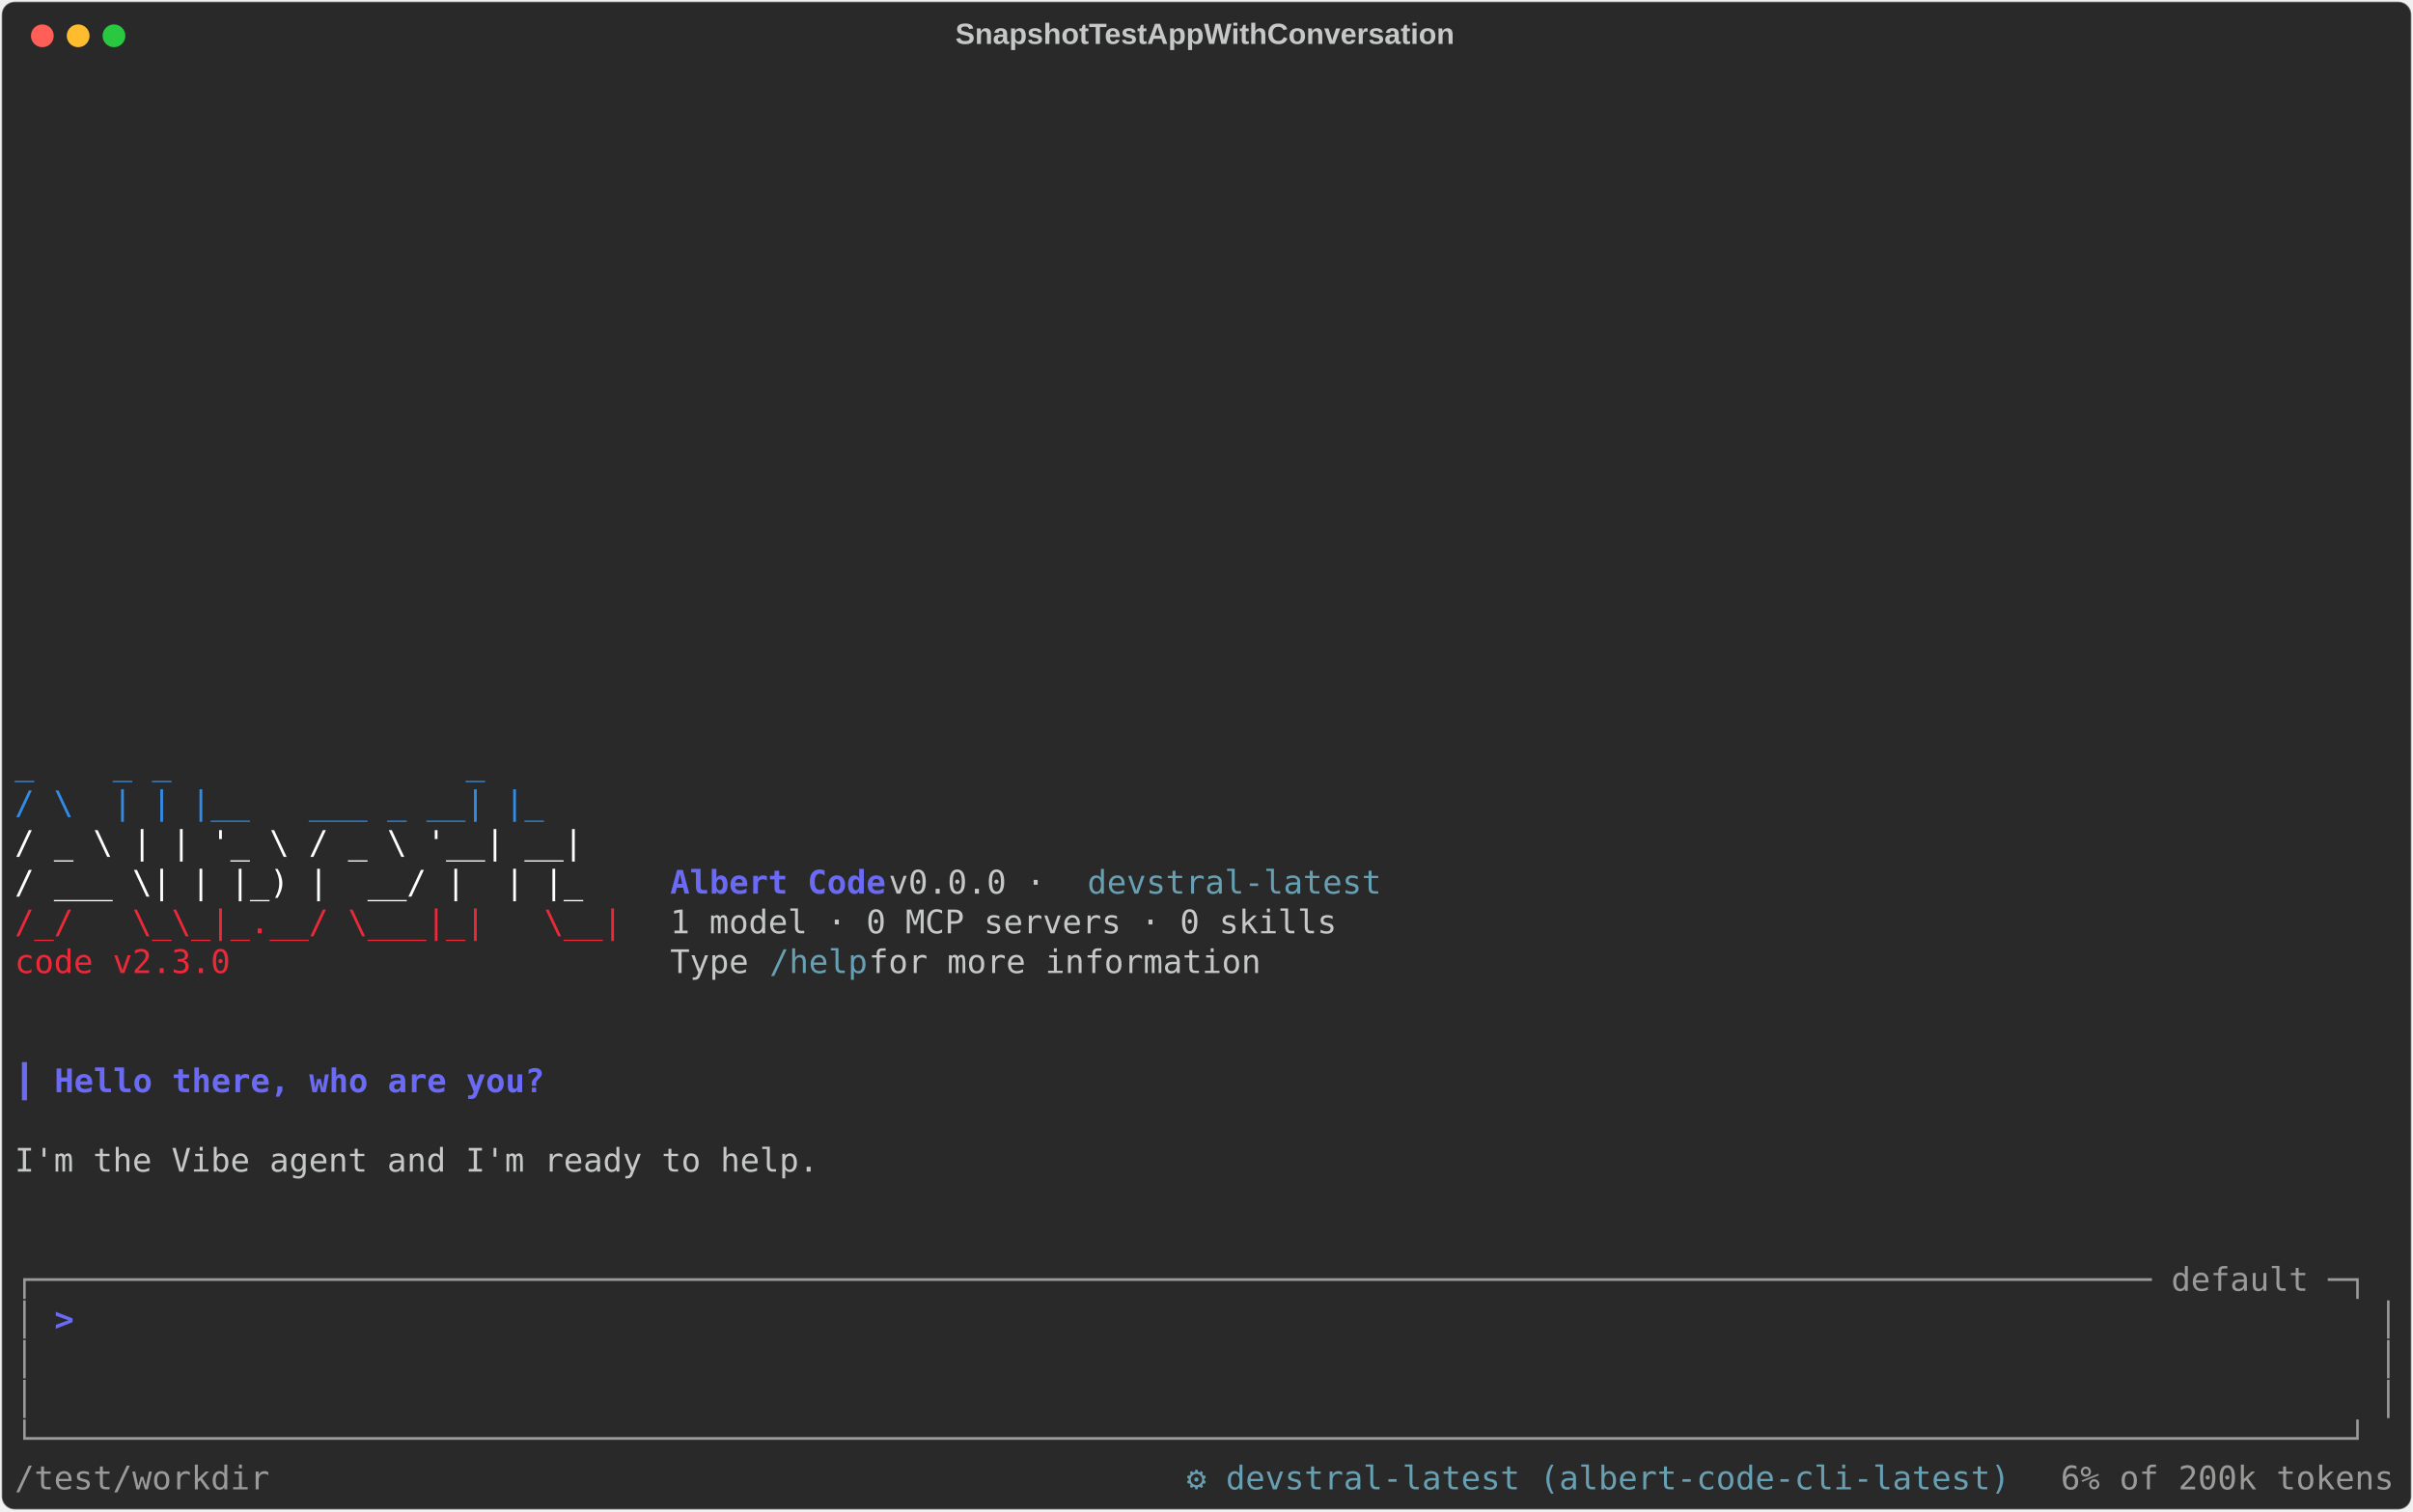
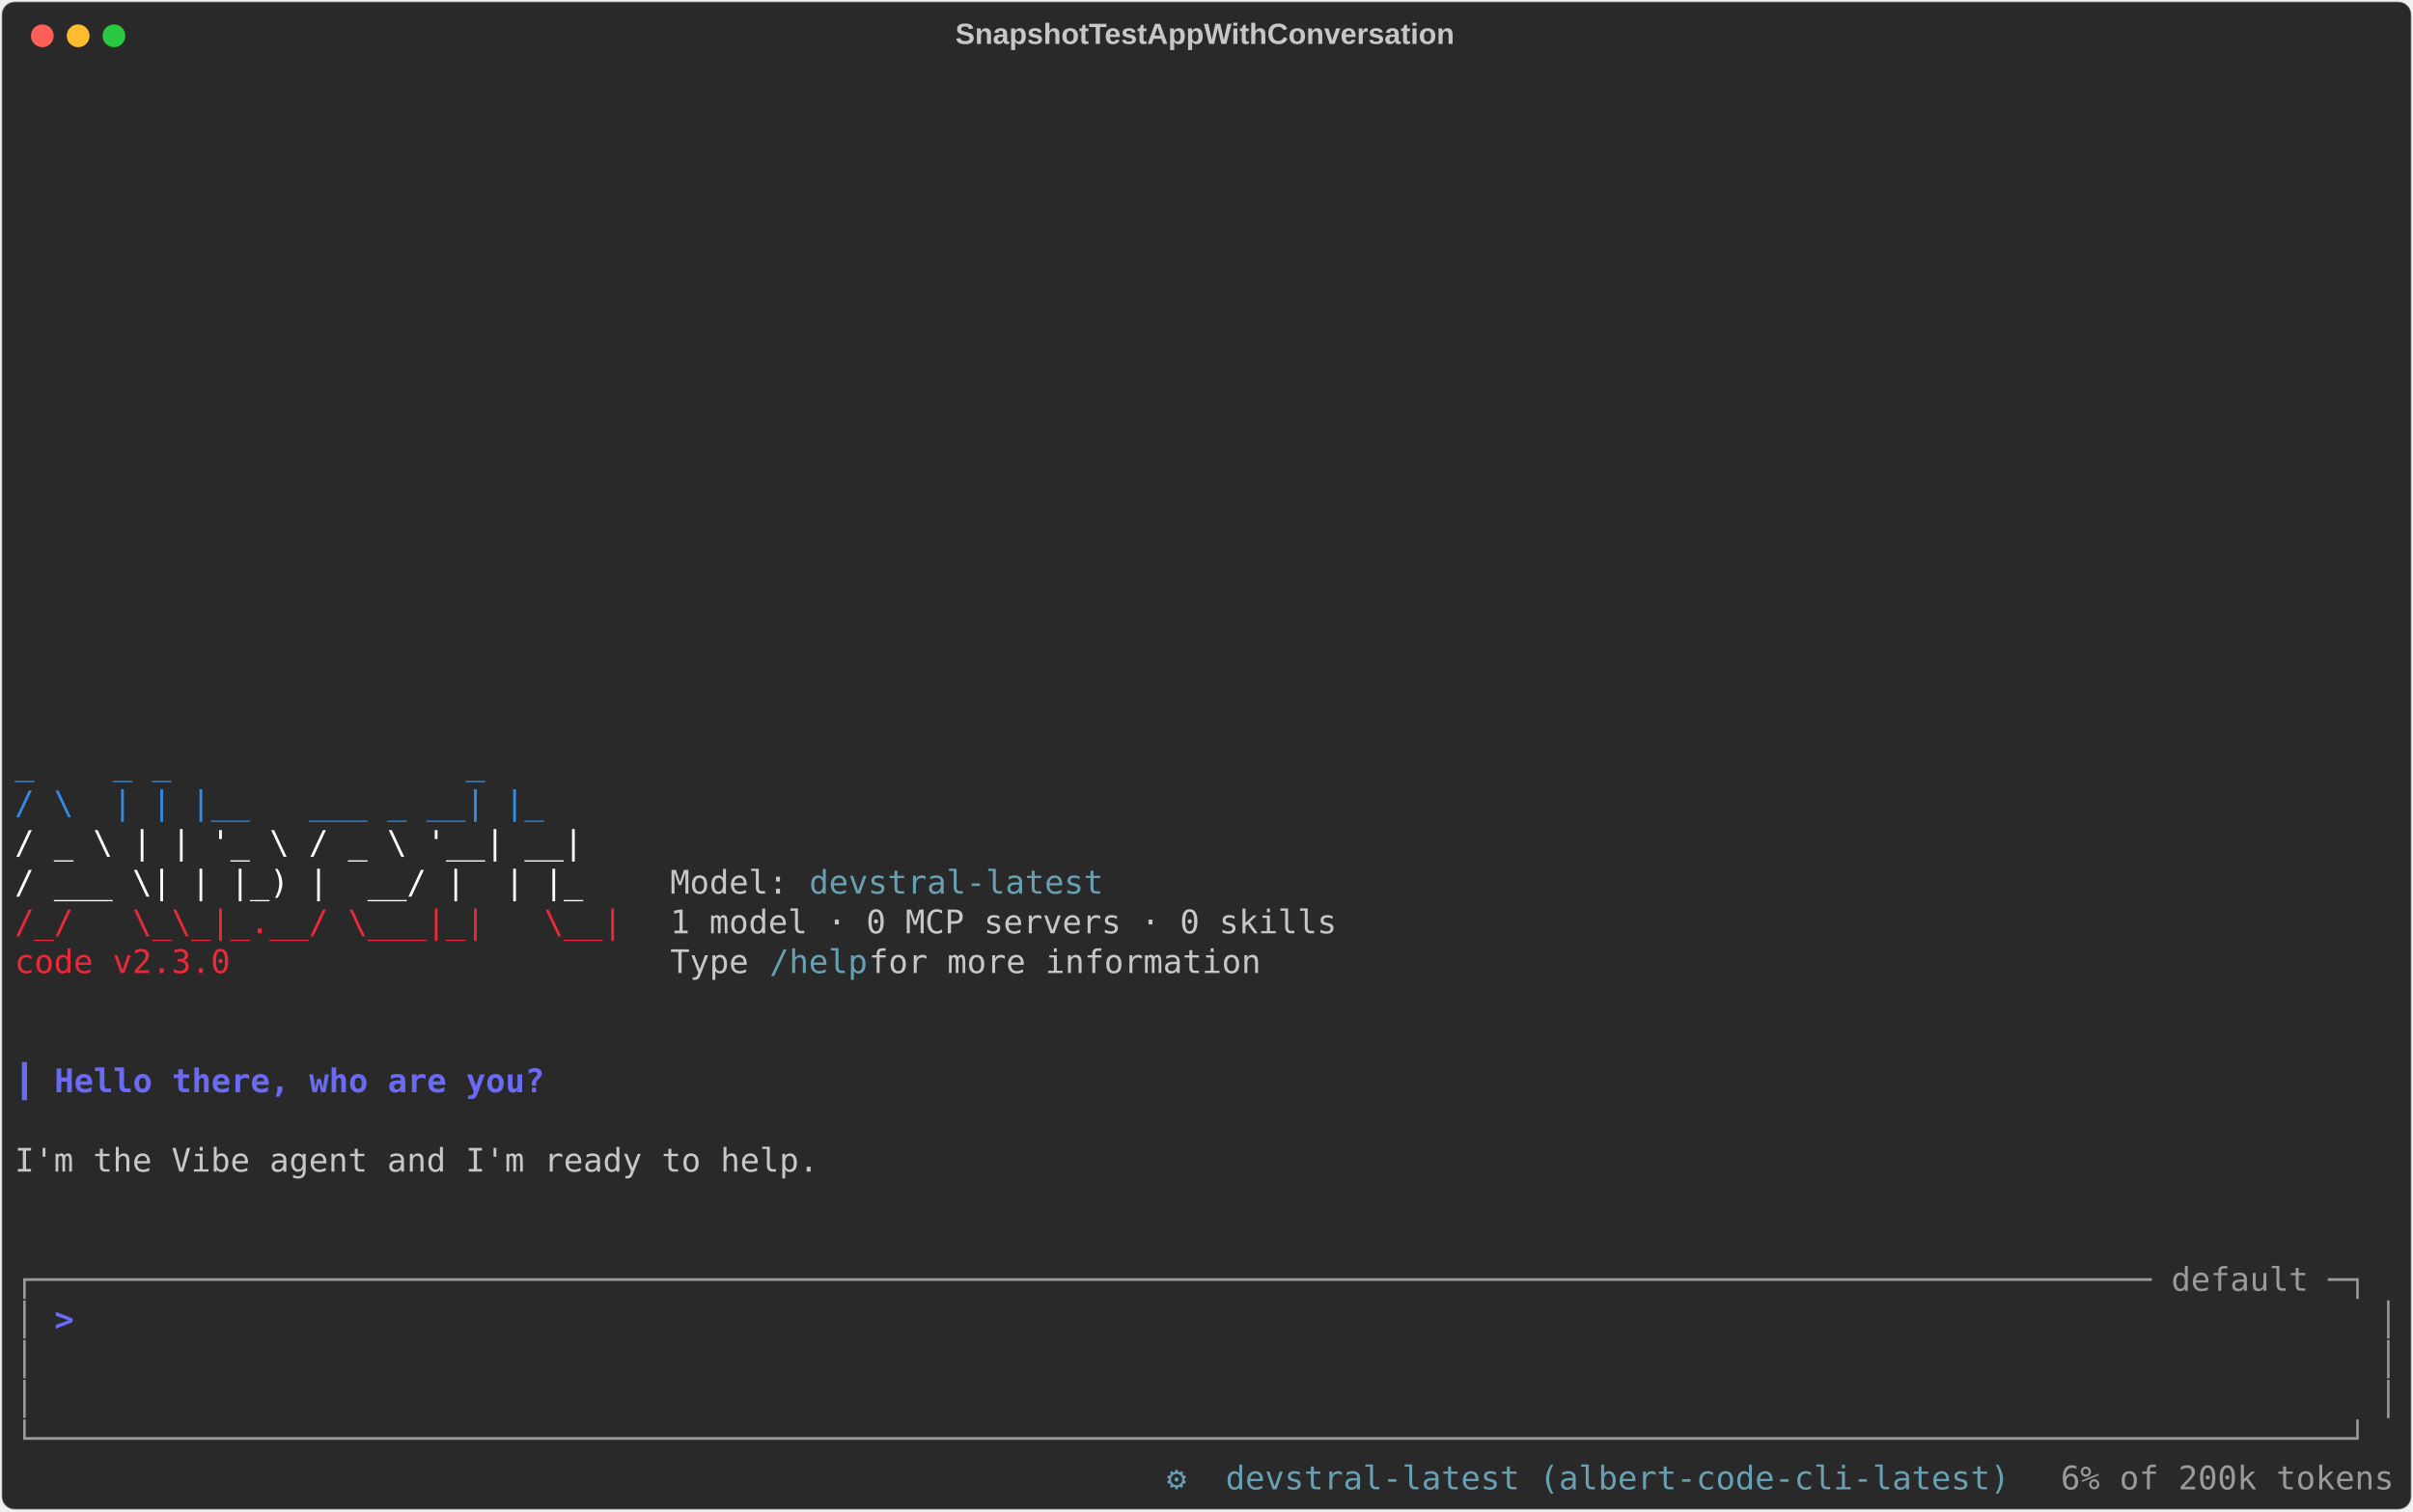
<svg xmlns="http://www.w3.org/2000/svg" class="rich-terminal" viewBox="0 0 1482 928.4">
  <style>

    @font-face {
        font-family: "Fira Code";
        src: local("FiraCode-Regular"),
                url("https://cdnjs.cloudflare.com/ajax/libs/firacode/6.2.0/woff2/FiraCode-Regular.woff2") format("woff2"),
                url("https://cdnjs.cloudflare.com/ajax/libs/firacode/6.2.0/woff/FiraCode-Regular.woff") format("woff");
        font-style: normal;
        font-weight: 400;
    }
    @font-face {
        font-family: "Fira Code";
        src: local("FiraCode-Bold"),
                url("https://cdnjs.cloudflare.com/ajax/libs/firacode/6.2.0/woff2/FiraCode-Bold.woff2") format("woff2"),
                url("https://cdnjs.cloudflare.com/ajax/libs/firacode/6.2.0/woff/FiraCode-Bold.woff") format("woff");
        font-style: bold;
        font-weight: 700;
    }

    .terminal-matrix {
        font-family: Fira Code, monospace;
        font-size: 20px;
        line-height: 24.4px;
        font-variant-east-asian: full-width;
    }

    .terminal-title {
        font-size: 18px;
        font-weight: bold;
        font-family: arial;
    }

    .terminal-r1 { fill: #c5c8c6 }
.terminal-r2 { fill: #318ce7 }
.terminal-r3 { fill: #ffffff }
- .terminal-r4 { fill: #6a6af4;font-weight: bold }
- .terminal-r5 { fill: #68a0b3 }
- .terminal-r6 { fill: #ed2939 }
- .terminal-r7 { fill: #6a6af4 }
+ .terminal-r4 { fill: #68a0b3 }
+ .terminal-r5 { fill: #ed2939 }
+ .terminal-r6 { fill: #6a6af4 }
+ .terminal-r7 { fill: #6a6af4;font-weight: bold }
.terminal-r8 { fill: #9a9b99 }
    </style>
  <defs>
    <clipPath id="terminal-clip-terminal">
      <rect x="0" y="0" width="1463.0" height="877.4" />
    </clipPath>
    <clipPath id="terminal-line-0">
      <rect x="0" y="1.5" width="1464" height="24.65" />
    </clipPath>
    <clipPath id="terminal-line-1">
      <rect x="0" y="25.9" width="1464" height="24.65" />
    </clipPath>
    <clipPath id="terminal-line-2">
      <rect x="0" y="50.3" width="1464" height="24.65" />
    </clipPath>
    <clipPath id="terminal-line-3">
      <rect x="0" y="74.7" width="1464" height="24.65" />
    </clipPath>
    <clipPath id="terminal-line-4">
      <rect x="0" y="99.1" width="1464" height="24.65" />
    </clipPath>
    <clipPath id="terminal-line-5">
      <rect x="0" y="123.5" width="1464" height="24.65" />
    </clipPath>
    <clipPath id="terminal-line-6">
      <rect x="0" y="147.9" width="1464" height="24.65" />
    </clipPath>
    <clipPath id="terminal-line-7">
      <rect x="0" y="172.3" width="1464" height="24.65" />
    </clipPath>
    <clipPath id="terminal-line-8">
      <rect x="0" y="196.7" width="1464" height="24.65" />
    </clipPath>
    <clipPath id="terminal-line-9">
      <rect x="0" y="221.1" width="1464" height="24.65" />
    </clipPath>
    <clipPath id="terminal-line-10">
      <rect x="0" y="245.5" width="1464" height="24.65" />
    </clipPath>
    <clipPath id="terminal-line-11">
      <rect x="0" y="269.9" width="1464" height="24.65" />
    </clipPath>
    <clipPath id="terminal-line-12">
      <rect x="0" y="294.3" width="1464" height="24.65" />
    </clipPath>
    <clipPath id="terminal-line-13">
      <rect x="0" y="318.7" width="1464" height="24.65" />
    </clipPath>
    <clipPath id="terminal-line-14">
      <rect x="0" y="343.1" width="1464" height="24.65" />
    </clipPath>
    <clipPath id="terminal-line-15">
      <rect x="0" y="367.5" width="1464" height="24.65" />
    </clipPath>
    <clipPath id="terminal-line-16">
      <rect x="0" y="391.9" width="1464" height="24.65" />
    </clipPath>
    <clipPath id="terminal-line-17">
      <rect x="0" y="416.3" width="1464" height="24.65" />
    </clipPath>
    <clipPath id="terminal-line-18">
      <rect x="0" y="440.7" width="1464" height="24.65" />
    </clipPath>
    <clipPath id="terminal-line-19">
      <rect x="0" y="465.1" width="1464" height="24.65" />
    </clipPath>
    <clipPath id="terminal-line-20">
      <rect x="0" y="489.5" width="1464" height="24.65" />
    </clipPath>
    <clipPath id="terminal-line-21">
      <rect x="0" y="513.9" width="1464" height="24.65" />
    </clipPath>
    <clipPath id="terminal-line-22">
      <rect x="0" y="538.3" width="1464" height="24.65" />
    </clipPath>
    <clipPath id="terminal-line-23">
      <rect x="0" y="562.7" width="1464" height="24.65" />
    </clipPath>
    <clipPath id="terminal-line-24">
      <rect x="0" y="587.1" width="1464" height="24.65" />
    </clipPath>
    <clipPath id="terminal-line-25">
      <rect x="0" y="611.5" width="1464" height="24.65" />
    </clipPath>
    <clipPath id="terminal-line-26">
      <rect x="0" y="635.9" width="1464" height="24.65" />
    </clipPath>
    <clipPath id="terminal-line-27">
      <rect x="0" y="660.3" width="1464" height="24.65" />
    </clipPath>
    <clipPath id="terminal-line-28">
      <rect x="0" y="684.7" width="1464" height="24.65" />
    </clipPath>
    <clipPath id="terminal-line-29">
      <rect x="0" y="709.1" width="1464" height="24.65" />
    </clipPath>
    <clipPath id="terminal-line-30">
      <rect x="0" y="733.5" width="1464" height="24.65" />
    </clipPath>
    <clipPath id="terminal-line-31">
      <rect x="0" y="757.9" width="1464" height="24.65" />
    </clipPath>
    <clipPath id="terminal-line-32">
      <rect x="0" y="782.3" width="1464" height="24.65" />
    </clipPath>
    <clipPath id="terminal-line-33">
      <rect x="0" y="806.7" width="1464" height="24.65" />
    </clipPath>
    <clipPath id="terminal-line-34">
      <rect x="0" y="831.1" width="1464" height="24.65" />
    </clipPath>
  </defs>
  <rect fill="#292929" stroke="rgba(255,255,255,0.35)" stroke-width="1" x="1" y="1" width="1480" height="926.4" rx="8" />
  <text class="terminal-title" fill="#c5c8c6" text-anchor="middle" x="740" y="27">SnapshotTestAppWithConversation</text>
  <g transform="translate(26,22)">
    <circle cx="0" cy="0" r="7" fill="#ff5f57" />
    <circle cx="22" cy="0" r="7" fill="#febc2e" />
    <circle cx="44" cy="0" r="7" fill="#28c840" />
  </g>
  <g transform="translate(9, 41)" clip-path="url(#terminal-clip-terminal)">
    <g class="terminal-matrix">
      <text class="terminal-r1" x="1464" y="20" textLength="12.2" clip-path="url(#terminal-line-0)">
</text>
      <text class="terminal-r1" x="1464" y="44.4" textLength="12.2" clip-path="url(#terminal-line-1)">
</text>
      <text class="terminal-r1" x="1464" y="68.8" textLength="12.2" clip-path="url(#terminal-line-2)">
</text>
      <text class="terminal-r1" x="1464" y="93.2" textLength="12.2" clip-path="url(#terminal-line-3)">
</text>
      <text class="terminal-r1" x="1464" y="117.6" textLength="12.2" clip-path="url(#terminal-line-4)">
</text>
      <text class="terminal-r1" x="1464" y="142" textLength="12.2" clip-path="url(#terminal-line-5)">
</text>
      <text class="terminal-r1" x="1464" y="166.4" textLength="12.2" clip-path="url(#terminal-line-6)">
</text>
      <text class="terminal-r1" x="1464" y="190.8" textLength="12.2" clip-path="url(#terminal-line-7)">
</text>
      <text class="terminal-r1" x="1464" y="215.2" textLength="12.2" clip-path="url(#terminal-line-8)">
</text>
      <text class="terminal-r1" x="1464" y="239.6" textLength="12.2" clip-path="url(#terminal-line-9)">
</text>
      <text class="terminal-r1" x="1464" y="264" textLength="12.2" clip-path="url(#terminal-line-10)">
</text>
      <text class="terminal-r1" x="1464" y="288.4" textLength="12.2" clip-path="url(#terminal-line-11)">
</text>
      <text class="terminal-r1" x="1464" y="312.8" textLength="12.2" clip-path="url(#terminal-line-12)">
</text>
      <text class="terminal-r1" x="1464" y="337.2" textLength="12.2" clip-path="url(#terminal-line-13)">
</text>
      <text class="terminal-r1" x="1464" y="361.6" textLength="12.2" clip-path="url(#terminal-line-14)">
</text>
      <text class="terminal-r1" x="1464" y="386" textLength="12.2" clip-path="url(#terminal-line-15)">
</text>
      <text class="terminal-r1" x="1464" y="410.4" textLength="12.2" clip-path="url(#terminal-line-16)">
</text>
      <text class="terminal-r2" x="0" y="434.8" textLength="378.2" clip-path="url(#terminal-line-17)">    _    _ _               _   </text>
      <text class="terminal-r1" x="1464" y="434.8" textLength="12.2" clip-path="url(#terminal-line-17)">
</text>
      <text class="terminal-r2" x="0" y="459.2" textLength="378.2" clip-path="url(#terminal-line-18)">   / \  | | |__   ___ _ __| |_ </text>
      <text class="terminal-r1" x="1464" y="459.2" textLength="12.2" clip-path="url(#terminal-line-18)">
</text>
      <text class="terminal-r3" x="0" y="483.6" textLength="378.2" clip-path="url(#terminal-line-19)">  / _ \ | | '_ \ / _ \ '__| __|</text>
      <text class="terminal-r1" x="1464" y="483.6" textLength="12.2" clip-path="url(#terminal-line-19)">
</text>
      <text class="terminal-r3" x="0" y="508" textLength="378.2" clip-path="url(#terminal-line-20)"> / ___ \| | |_) |  __/ |  | |_ </text>
-       <text class="terminal-r4" x="402.6" y="508" textLength="134.2" clip-path="url(#terminal-line-20)">Albert Code</text>
-       <text class="terminal-r1" x="536.8" y="508" textLength="122" clip-path="url(#terminal-line-20)"> v0.0.0 · </text>
-       <text class="terminal-r5" x="658.8" y="508" textLength="183" clip-path="url(#terminal-line-20)">devstral-latest</text>
+       <text class="terminal-r1" x="402.6" y="508" textLength="85.4" clip-path="url(#terminal-line-20)">Model: </text>
+       <text class="terminal-r4" x="488" y="508" textLength="183" clip-path="url(#terminal-line-20)">devstral-latest</text>
      <text class="terminal-r1" x="1464" y="508" textLength="12.2" clip-path="url(#terminal-line-20)">
</text>
-       <text class="terminal-r6" x="0" y="532.4" textLength="378.2" clip-path="url(#terminal-line-21)">/_/   \_\_|_.__/ \___|_|   \__|</text>
+       <text class="terminal-r5" x="0" y="532.4" textLength="378.2" clip-path="url(#terminal-line-21)">/_/   \_\_|_.__/ \___|_|   \__|</text>
      <text class="terminal-r1" x="402.6" y="532.4" textLength="414.8" clip-path="url(#terminal-line-21)">1 model · 0 MCP servers · 0 skills</text>
      <text class="terminal-r1" x="1464" y="532.4" textLength="12.2" clip-path="url(#terminal-line-21)">
</text>
-       <text class="terminal-r6" x="0" y="556.8" textLength="353.8" clip-path="url(#terminal-line-22)">                  code v2.3.0</text>
+       <text class="terminal-r5" x="0" y="556.8" textLength="353.8" clip-path="url(#terminal-line-22)">                  code v2.3.0</text>
      <text class="terminal-r1" x="402.6" y="556.8" textLength="61" clip-path="url(#terminal-line-22)">Type </text>
-       <text class="terminal-r5" x="463.6" y="556.8" textLength="61" clip-path="url(#terminal-line-22)">/help</text>
+       <text class="terminal-r4" x="463.6" y="556.8" textLength="61" clip-path="url(#terminal-line-22)">/help</text>
      <text class="terminal-r1" x="524.6" y="556.8" textLength="256.2" clip-path="url(#terminal-line-22)"> for more information</text>
      <text class="terminal-r1" x="1464" y="556.8" textLength="12.2" clip-path="url(#terminal-line-22)">
</text>
      <text class="terminal-r1" x="1464" y="581.2" textLength="12.2" clip-path="url(#terminal-line-23)">
</text>
      <text class="terminal-r1" x="1464" y="605.6" textLength="12.2" clip-path="url(#terminal-line-24)">
</text>
-       <text class="terminal-r7" x="0" y="630" textLength="12.2" clip-path="url(#terminal-line-25)">┃</text>
-       <text class="terminal-r4" x="24.4" y="630" textLength="305" clip-path="url(#terminal-line-25)">Hello there, who are you?</text>
+       <text class="terminal-r6" x="0" y="630" textLength="12.2" clip-path="url(#terminal-line-25)">┃</text>
+       <text class="terminal-r7" x="24.4" y="630" textLength="305" clip-path="url(#terminal-line-25)">Hello there, who are you?</text>
      <text class="terminal-r1" x="1464" y="630" textLength="12.2" clip-path="url(#terminal-line-25)">
</text>
      <text class="terminal-r1" x="1464" y="654.4" textLength="12.2" clip-path="url(#terminal-line-26)">
</text>
      <text class="terminal-r1" x="0" y="678.8" textLength="500.2" clip-path="url(#terminal-line-27)">I'm the Vibe agent and I'm ready to help.</text>
      <text class="terminal-r1" x="1464" y="678.8" textLength="12.2" clip-path="url(#terminal-line-27)">
</text>
      <text class="terminal-r1" x="1464" y="703.2" textLength="12.2" clip-path="url(#terminal-line-28)">
</text>
      <text class="terminal-r1" x="1464" y="727.6" textLength="12.2" clip-path="url(#terminal-line-29)">
</text>
      <text class="terminal-r8" x="0" y="752" textLength="1464" clip-path="url(#terminal-line-30)">┌──────────────────────────────────────────────────────────────────────────────────────────────────────────── default ─┐</text>
      <text class="terminal-r1" x="1464" y="752" textLength="12.2" clip-path="url(#terminal-line-30)">
</text>
      <text class="terminal-r8" x="0" y="776.4" textLength="12.2" clip-path="url(#terminal-line-31)">│</text>
-       <text class="terminal-r4" x="24.4" y="776.4" textLength="12.2" clip-path="url(#terminal-line-31)">&gt;</text>
+       <text class="terminal-r7" x="24.4" y="776.4" textLength="12.2" clip-path="url(#terminal-line-31)">&gt;</text>
      <text class="terminal-r8" x="1451.8" y="776.4" textLength="12.2" clip-path="url(#terminal-line-31)">│</text>
      <text class="terminal-r1" x="1464" y="776.4" textLength="12.2" clip-path="url(#terminal-line-31)">
</text>
      <text class="terminal-r8" x="0" y="800.8" textLength="12.2" clip-path="url(#terminal-line-32)">│</text>
      <text class="terminal-r8" x="1451.8" y="800.8" textLength="12.2" clip-path="url(#terminal-line-32)">│</text>
      <text class="terminal-r1" x="1464" y="800.8" textLength="12.2" clip-path="url(#terminal-line-32)">
</text>
      <text class="terminal-r8" x="0" y="825.2" textLength="12.2" clip-path="url(#terminal-line-33)">│</text>
      <text class="terminal-r8" x="1451.8" y="825.2" textLength="12.2" clip-path="url(#terminal-line-33)">│</text>
      <text class="terminal-r1" x="1464" y="825.2" textLength="12.2" clip-path="url(#terminal-line-33)">
</text>
      <text class="terminal-r8" x="0" y="849.6" textLength="1464" clip-path="url(#terminal-line-34)">└──────────────────────────────────────────────────────────────────────────────────────────────────────────────────────┘</text>
      <text class="terminal-r1" x="1464" y="849.6" textLength="12.2" clip-path="url(#terminal-line-34)">
</text>
-       <text class="terminal-r8" x="0" y="874" textLength="158.6" clip-path="url(#terminal-line-35)">/test/workdir</text>
-       <text class="terminal-r5" x="719.8" y="874" textLength="512.4" clip-path="url(#terminal-line-35)">⚙ devstral-latest (albert-code-cli-latest)</text>
+       <text class="terminal-r4" x="707.6" y="874" textLength="524.6" clip-path="url(#terminal-line-35)">⚙  devstral-latest (albert-code-cli-latest)</text>
      <text class="terminal-r8" x="1256.6" y="874" textLength="207.4" clip-path="url(#terminal-line-35)">6% of 200k tokens</text>
    </g>
  </g>
</svg>
